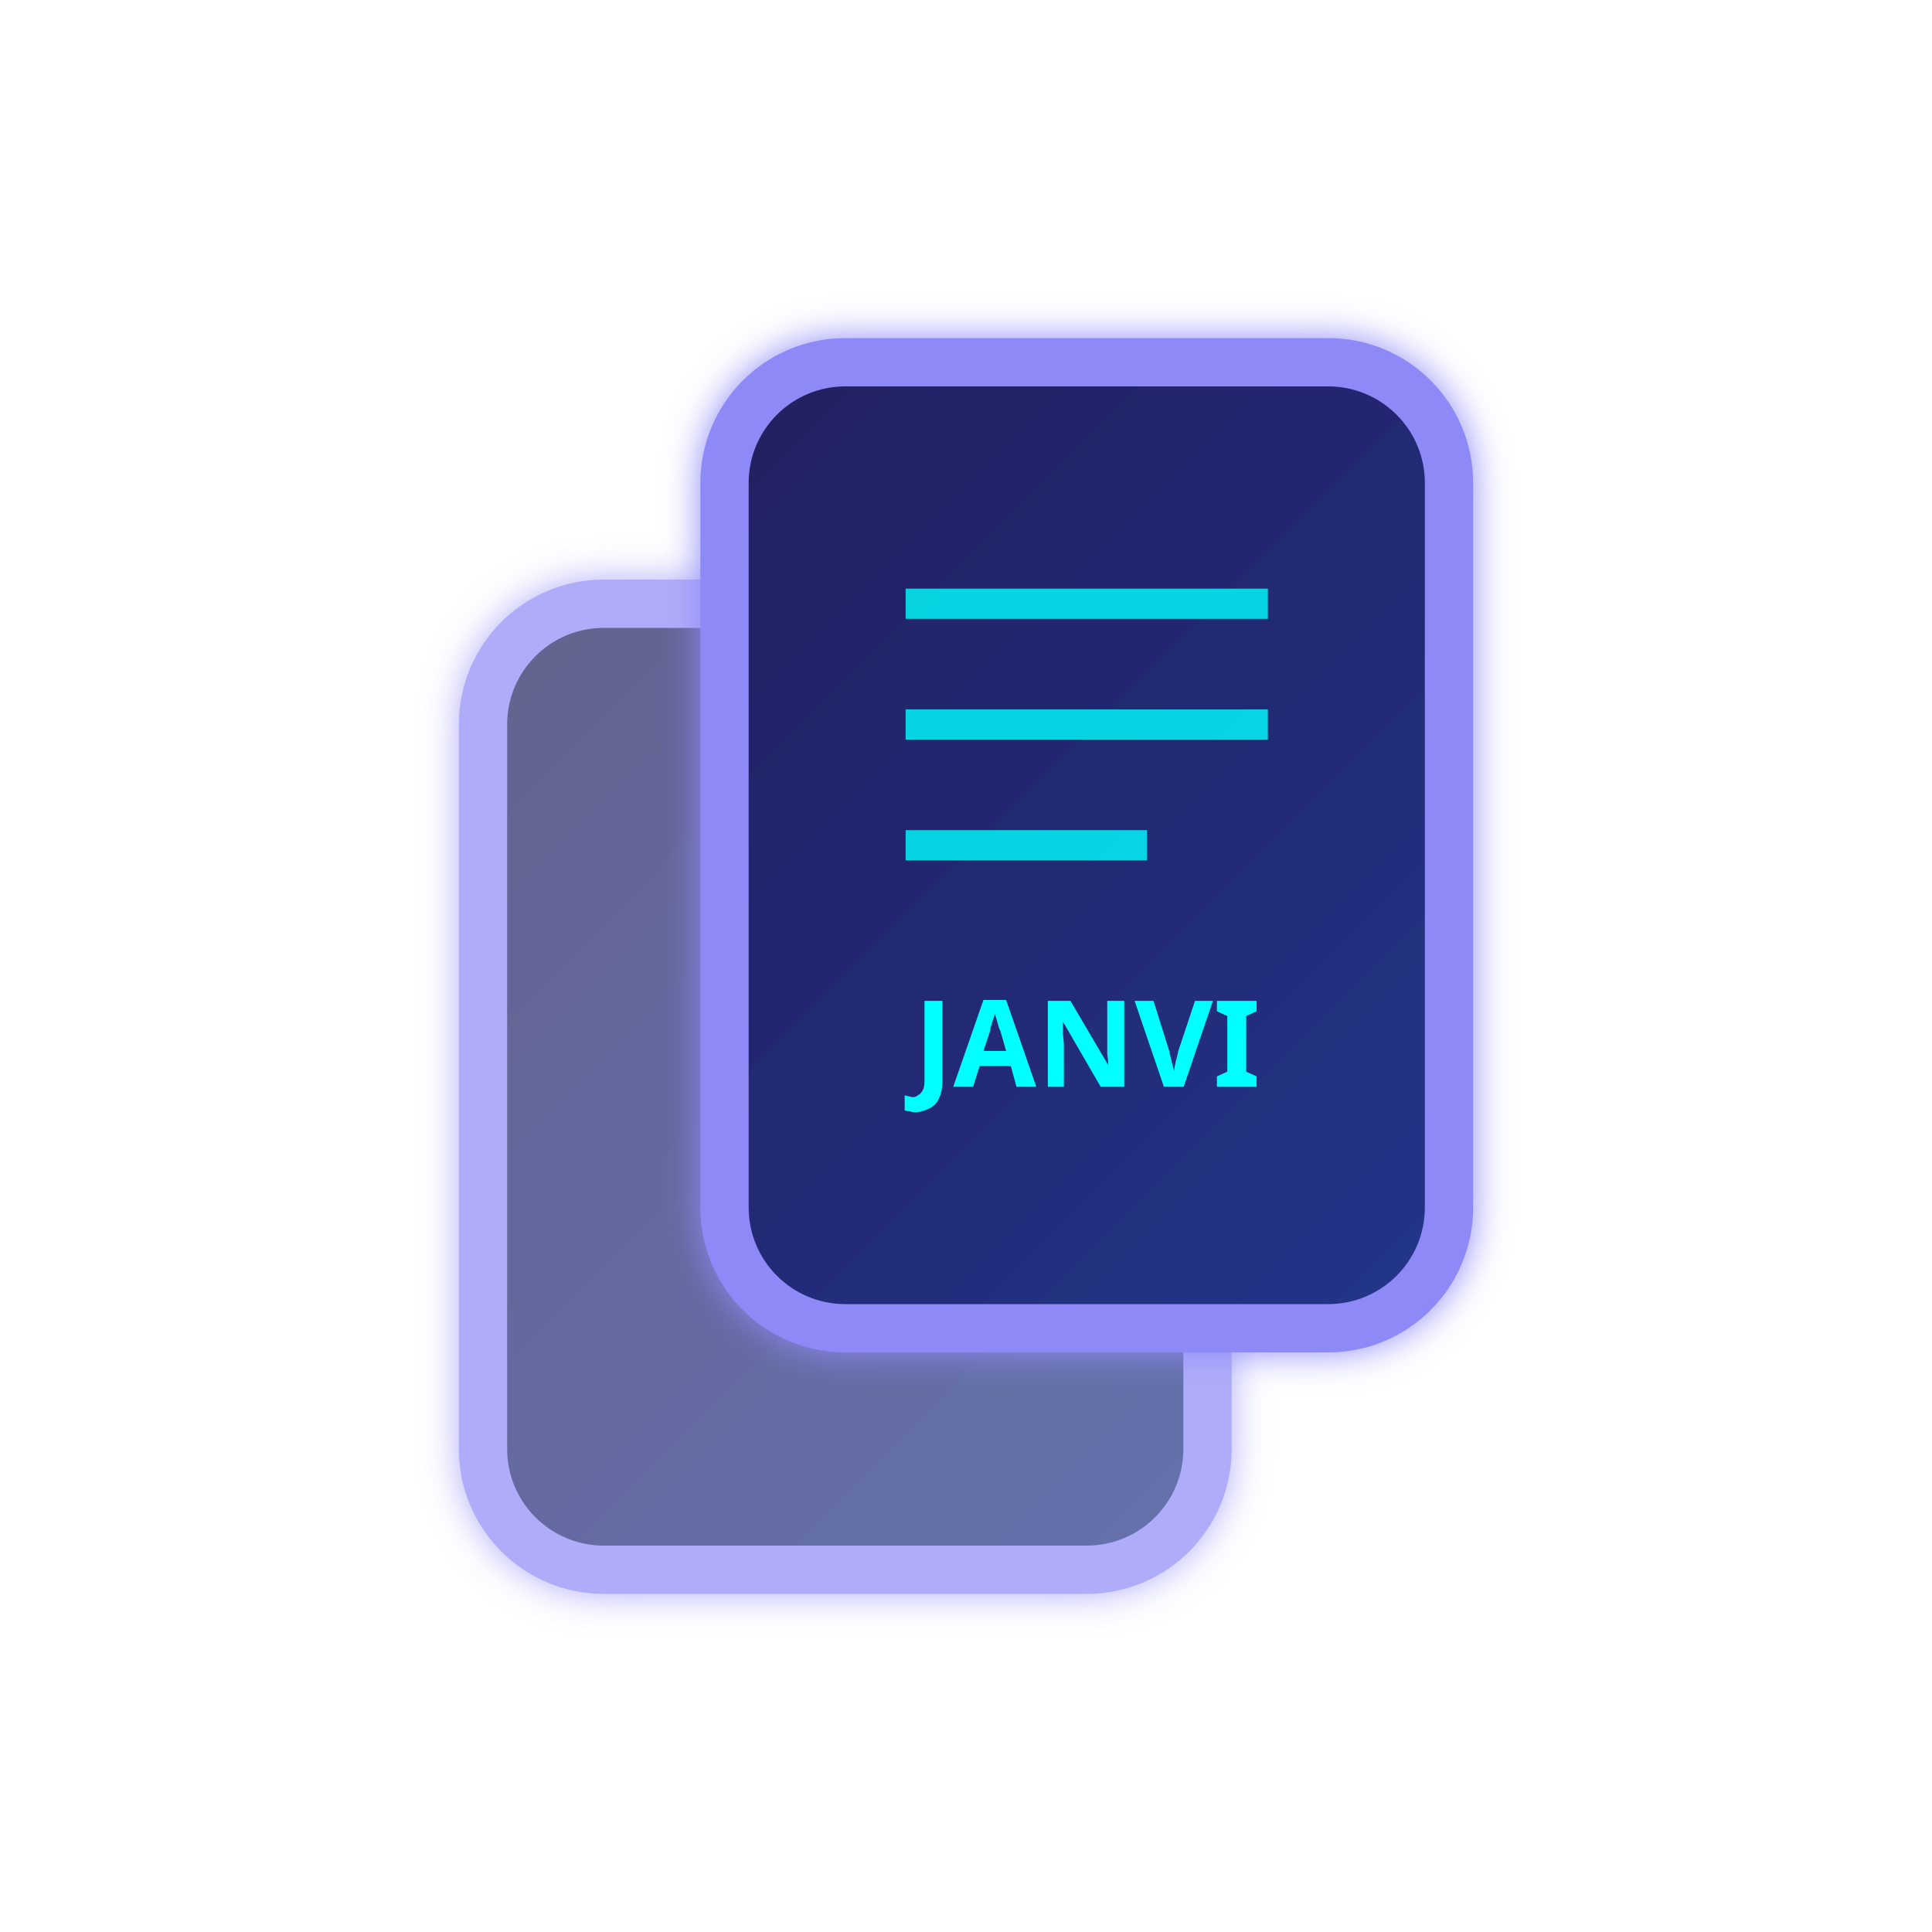
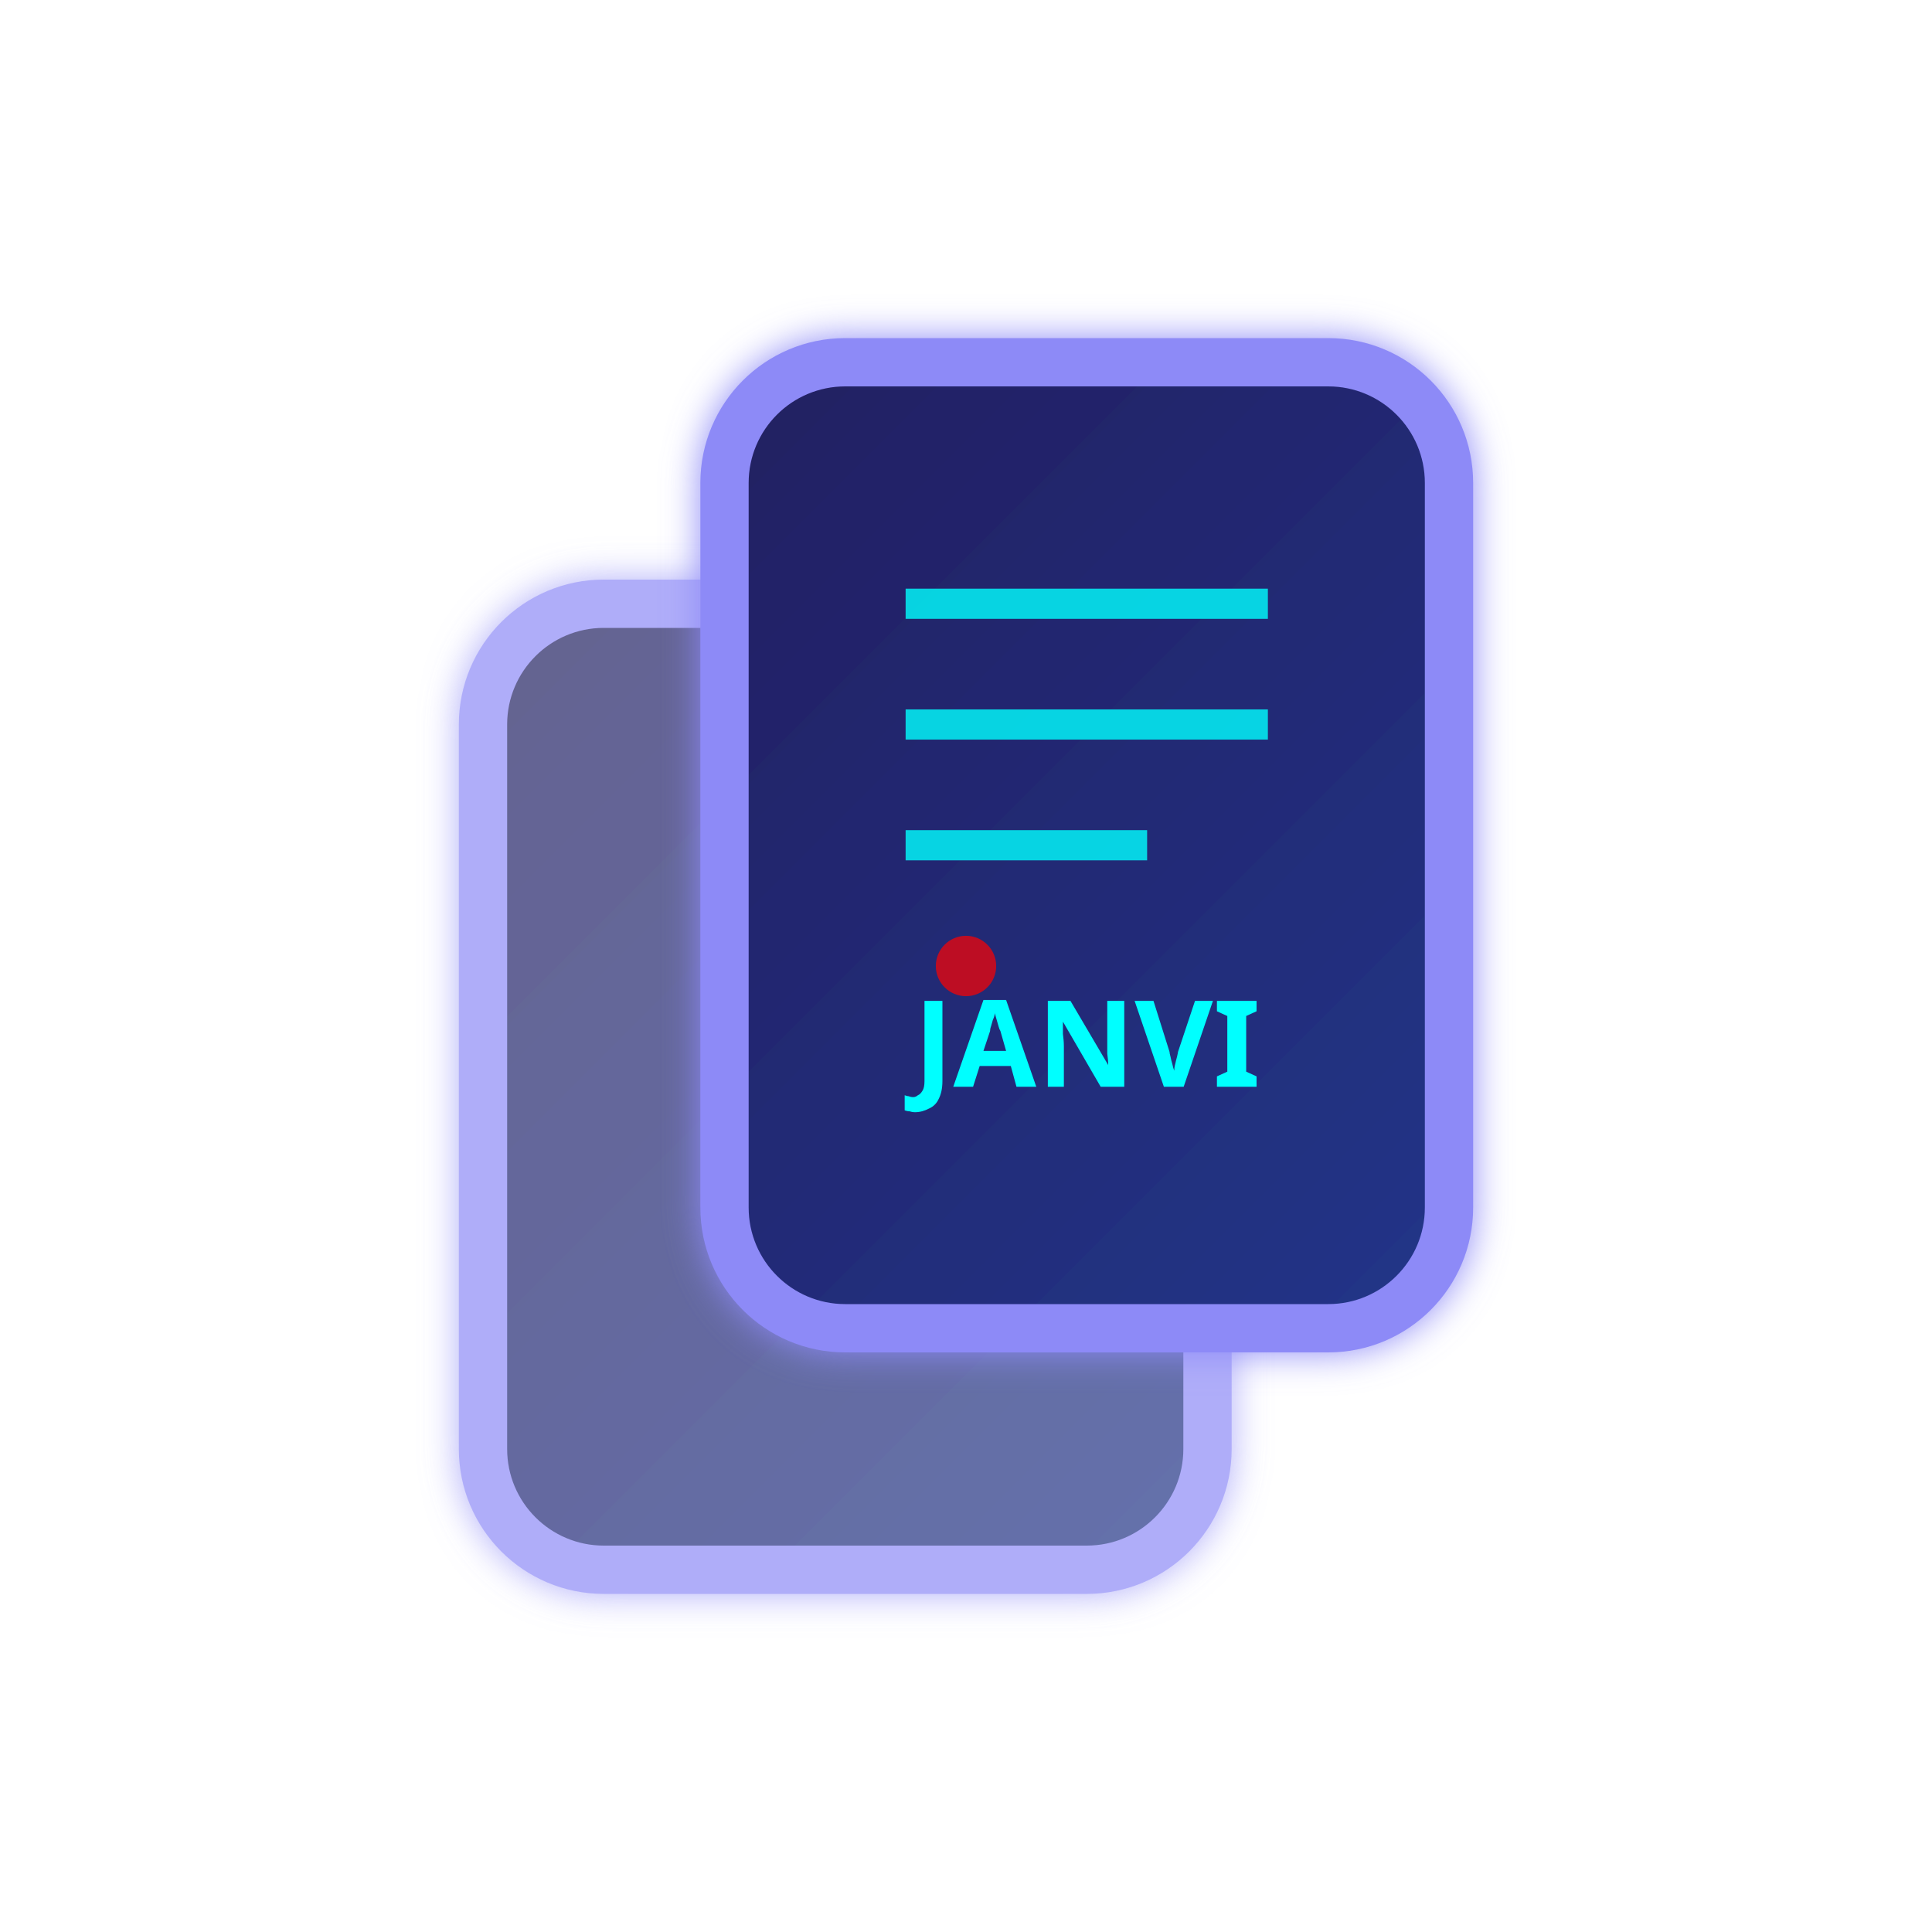
<svg xmlns="http://www.w3.org/2000/svg" fill="none" viewBox="0 0 32 32" height="32" width="32">
  <defs>
    <linearGradient id="paint0_copy" x1="0" y1="0" x2="32" y2="32" gradientUnits="userSpaceOnUse">
      <stop stop-color="#231047" />
      <stop offset="1" stop-color="#2444a3" />
    </linearGradient>
    <filter id="glowCopy" x="-20%" y="-20%" width="140%" height="140%">
      <feGaussianBlur stdDeviation="0.3" result="coloredBlur" />
      <feMerge>
        <feMergeNode in="coloredBlur" />
        <feMergeNode in="SourceGraphic" />
      </feMerge>
    </filter>
  </defs>
  <g>
    <rect x="8" y="10" width="12" height="16" rx="2" fill="url(#paint0_copy)" stroke="#8d8af7" stroke-width="0.8" filter="url(#glowCopy)" opacity="0.7" />
    <rect x="12" y="6" width="12" height="16" rx="2" fill="url(#paint0_copy)" stroke="#8d8af7" stroke-width="0.8" filter="url(#glowCopy)" />
    <line x1="15" y1="10" x2="21" y2="10" stroke="#00FFFF" stroke-width="0.5" opacity="0.8" />
    <line x1="15" y1="12" x2="21" y2="12" stroke="#00FFFF" stroke-width="0.5" opacity="0.8" />
    <line x1="15" y1="14" x2="19" y2="14" stroke="#00FFFF" stroke-width="0.5" opacity="0.8" />
    <text font-family="robot" font-size="2" font-weight="700" fill="#00FFFF" text-anchor="middle" x="18" y="18">
      JANVI
    </text>
+     <circle cx="16" cy="16" r="0.5" fill="red" opacity="0.7" />
  </g>
</svg>
